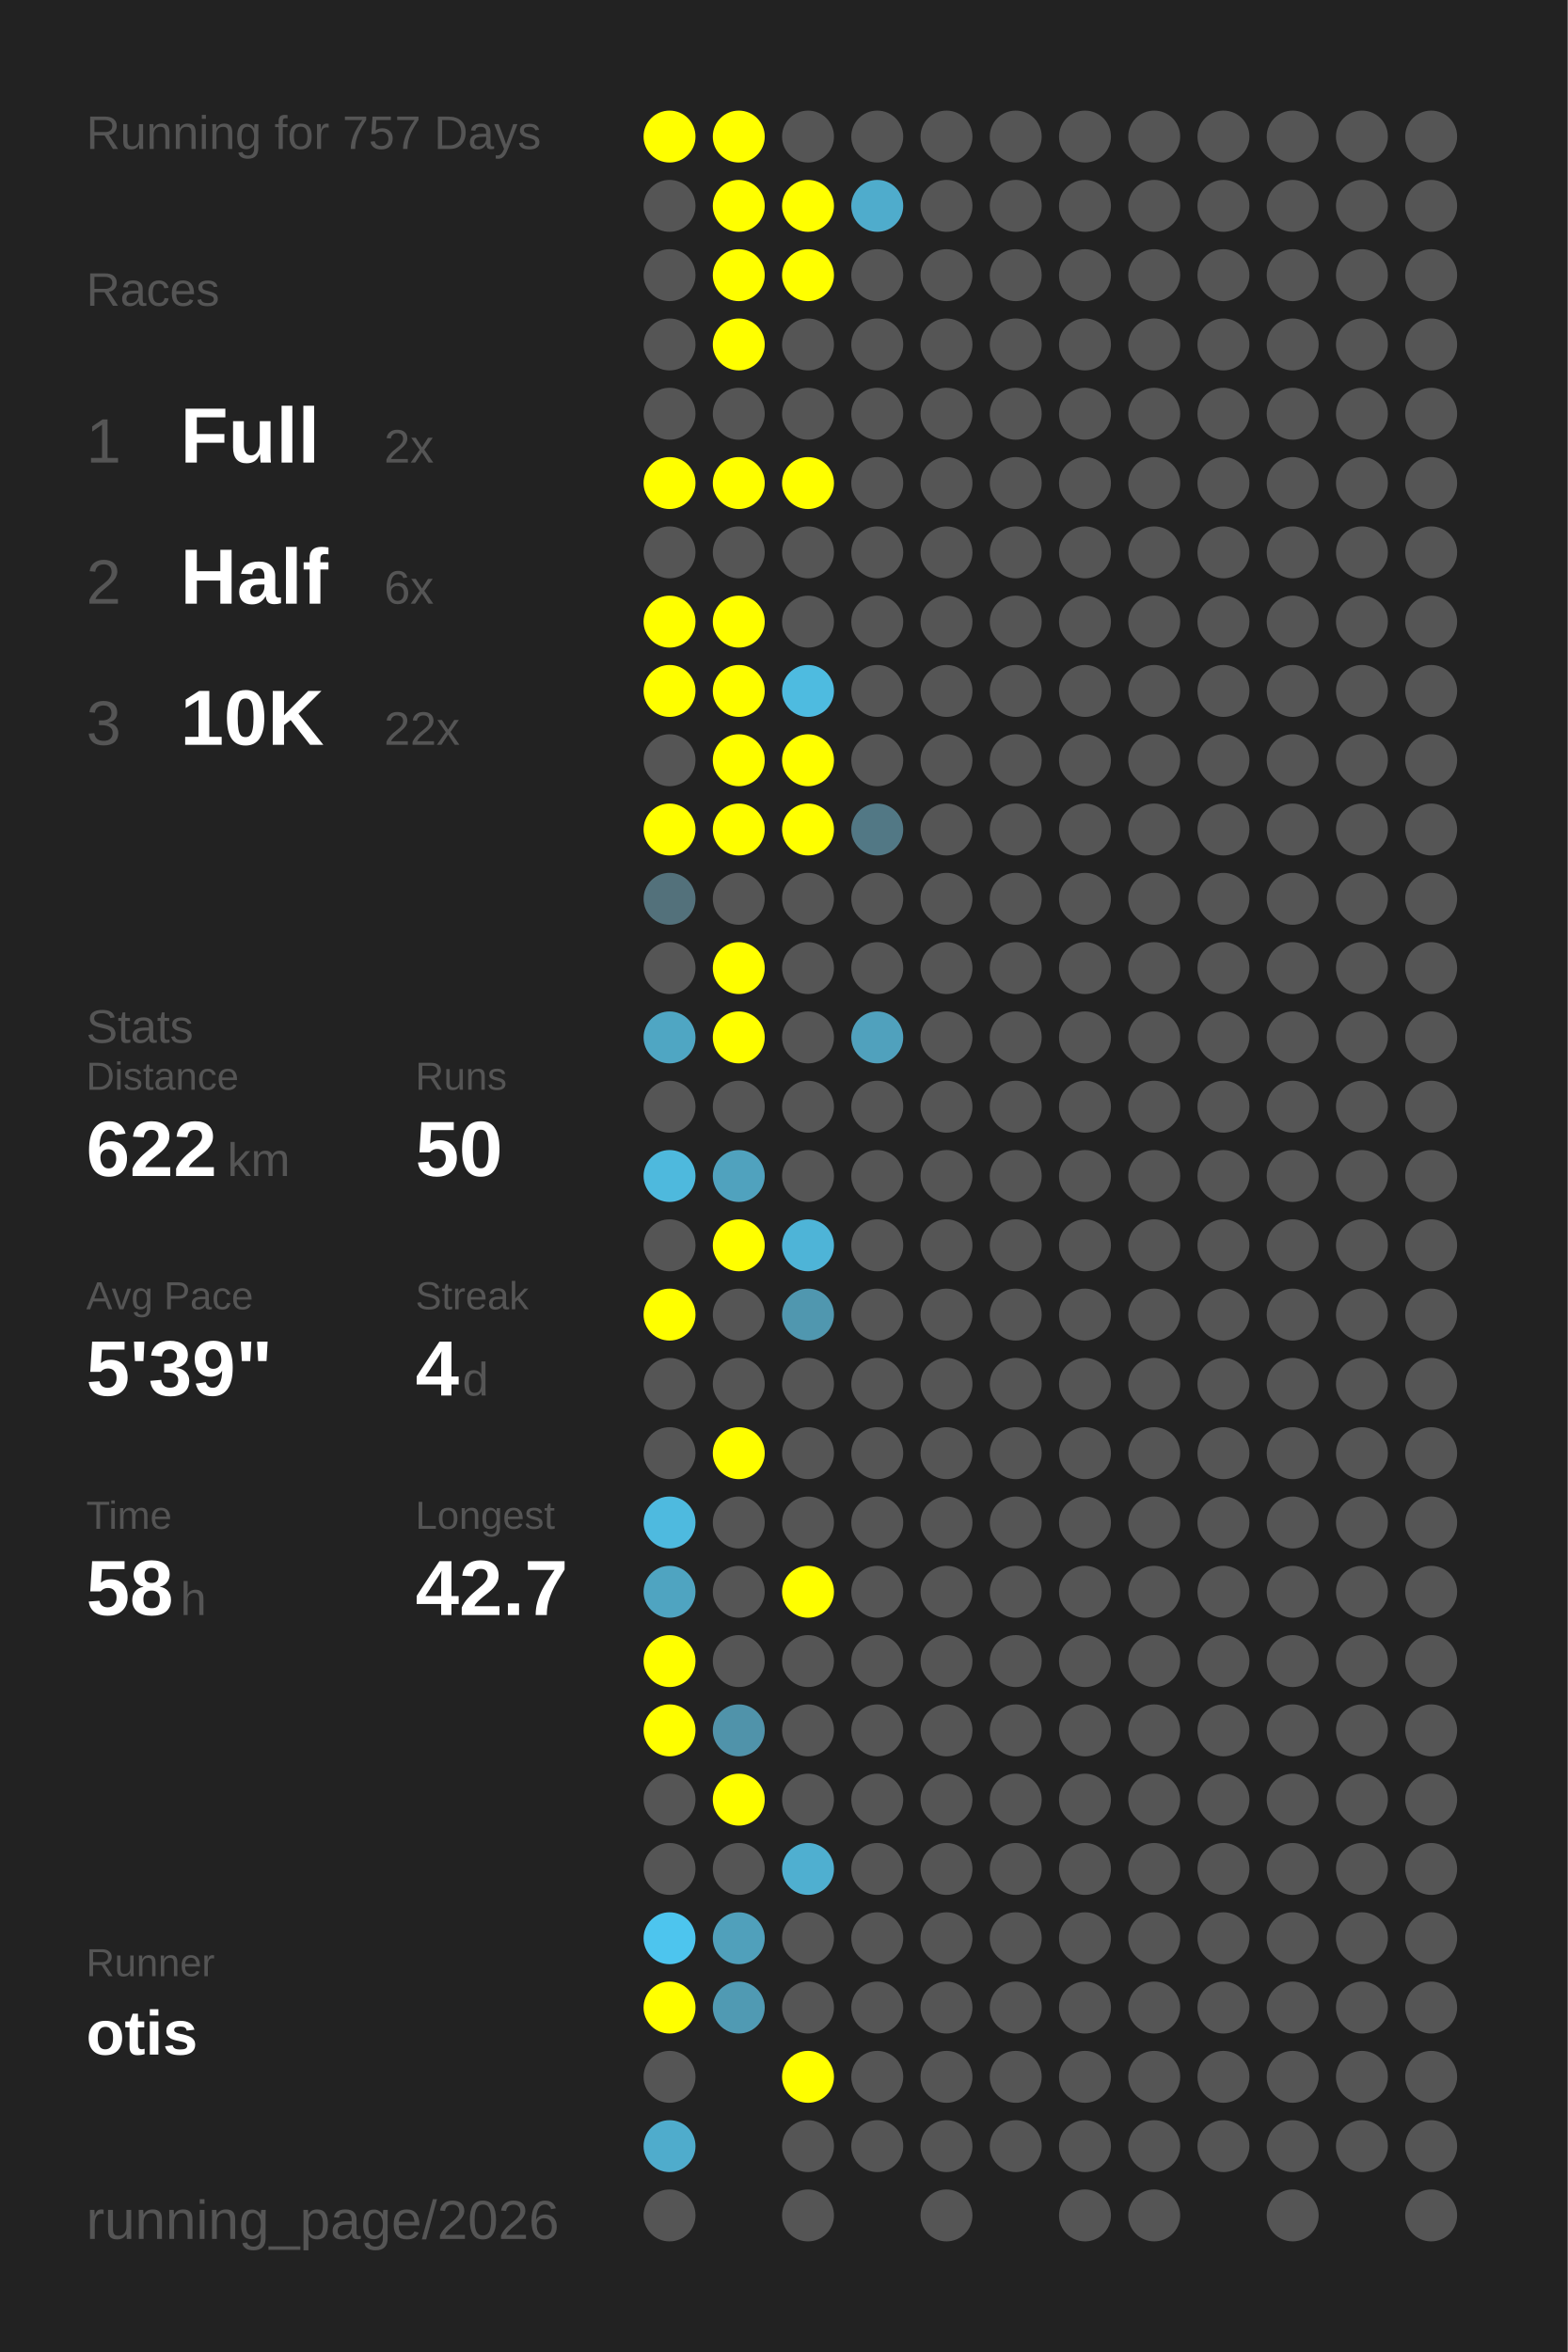
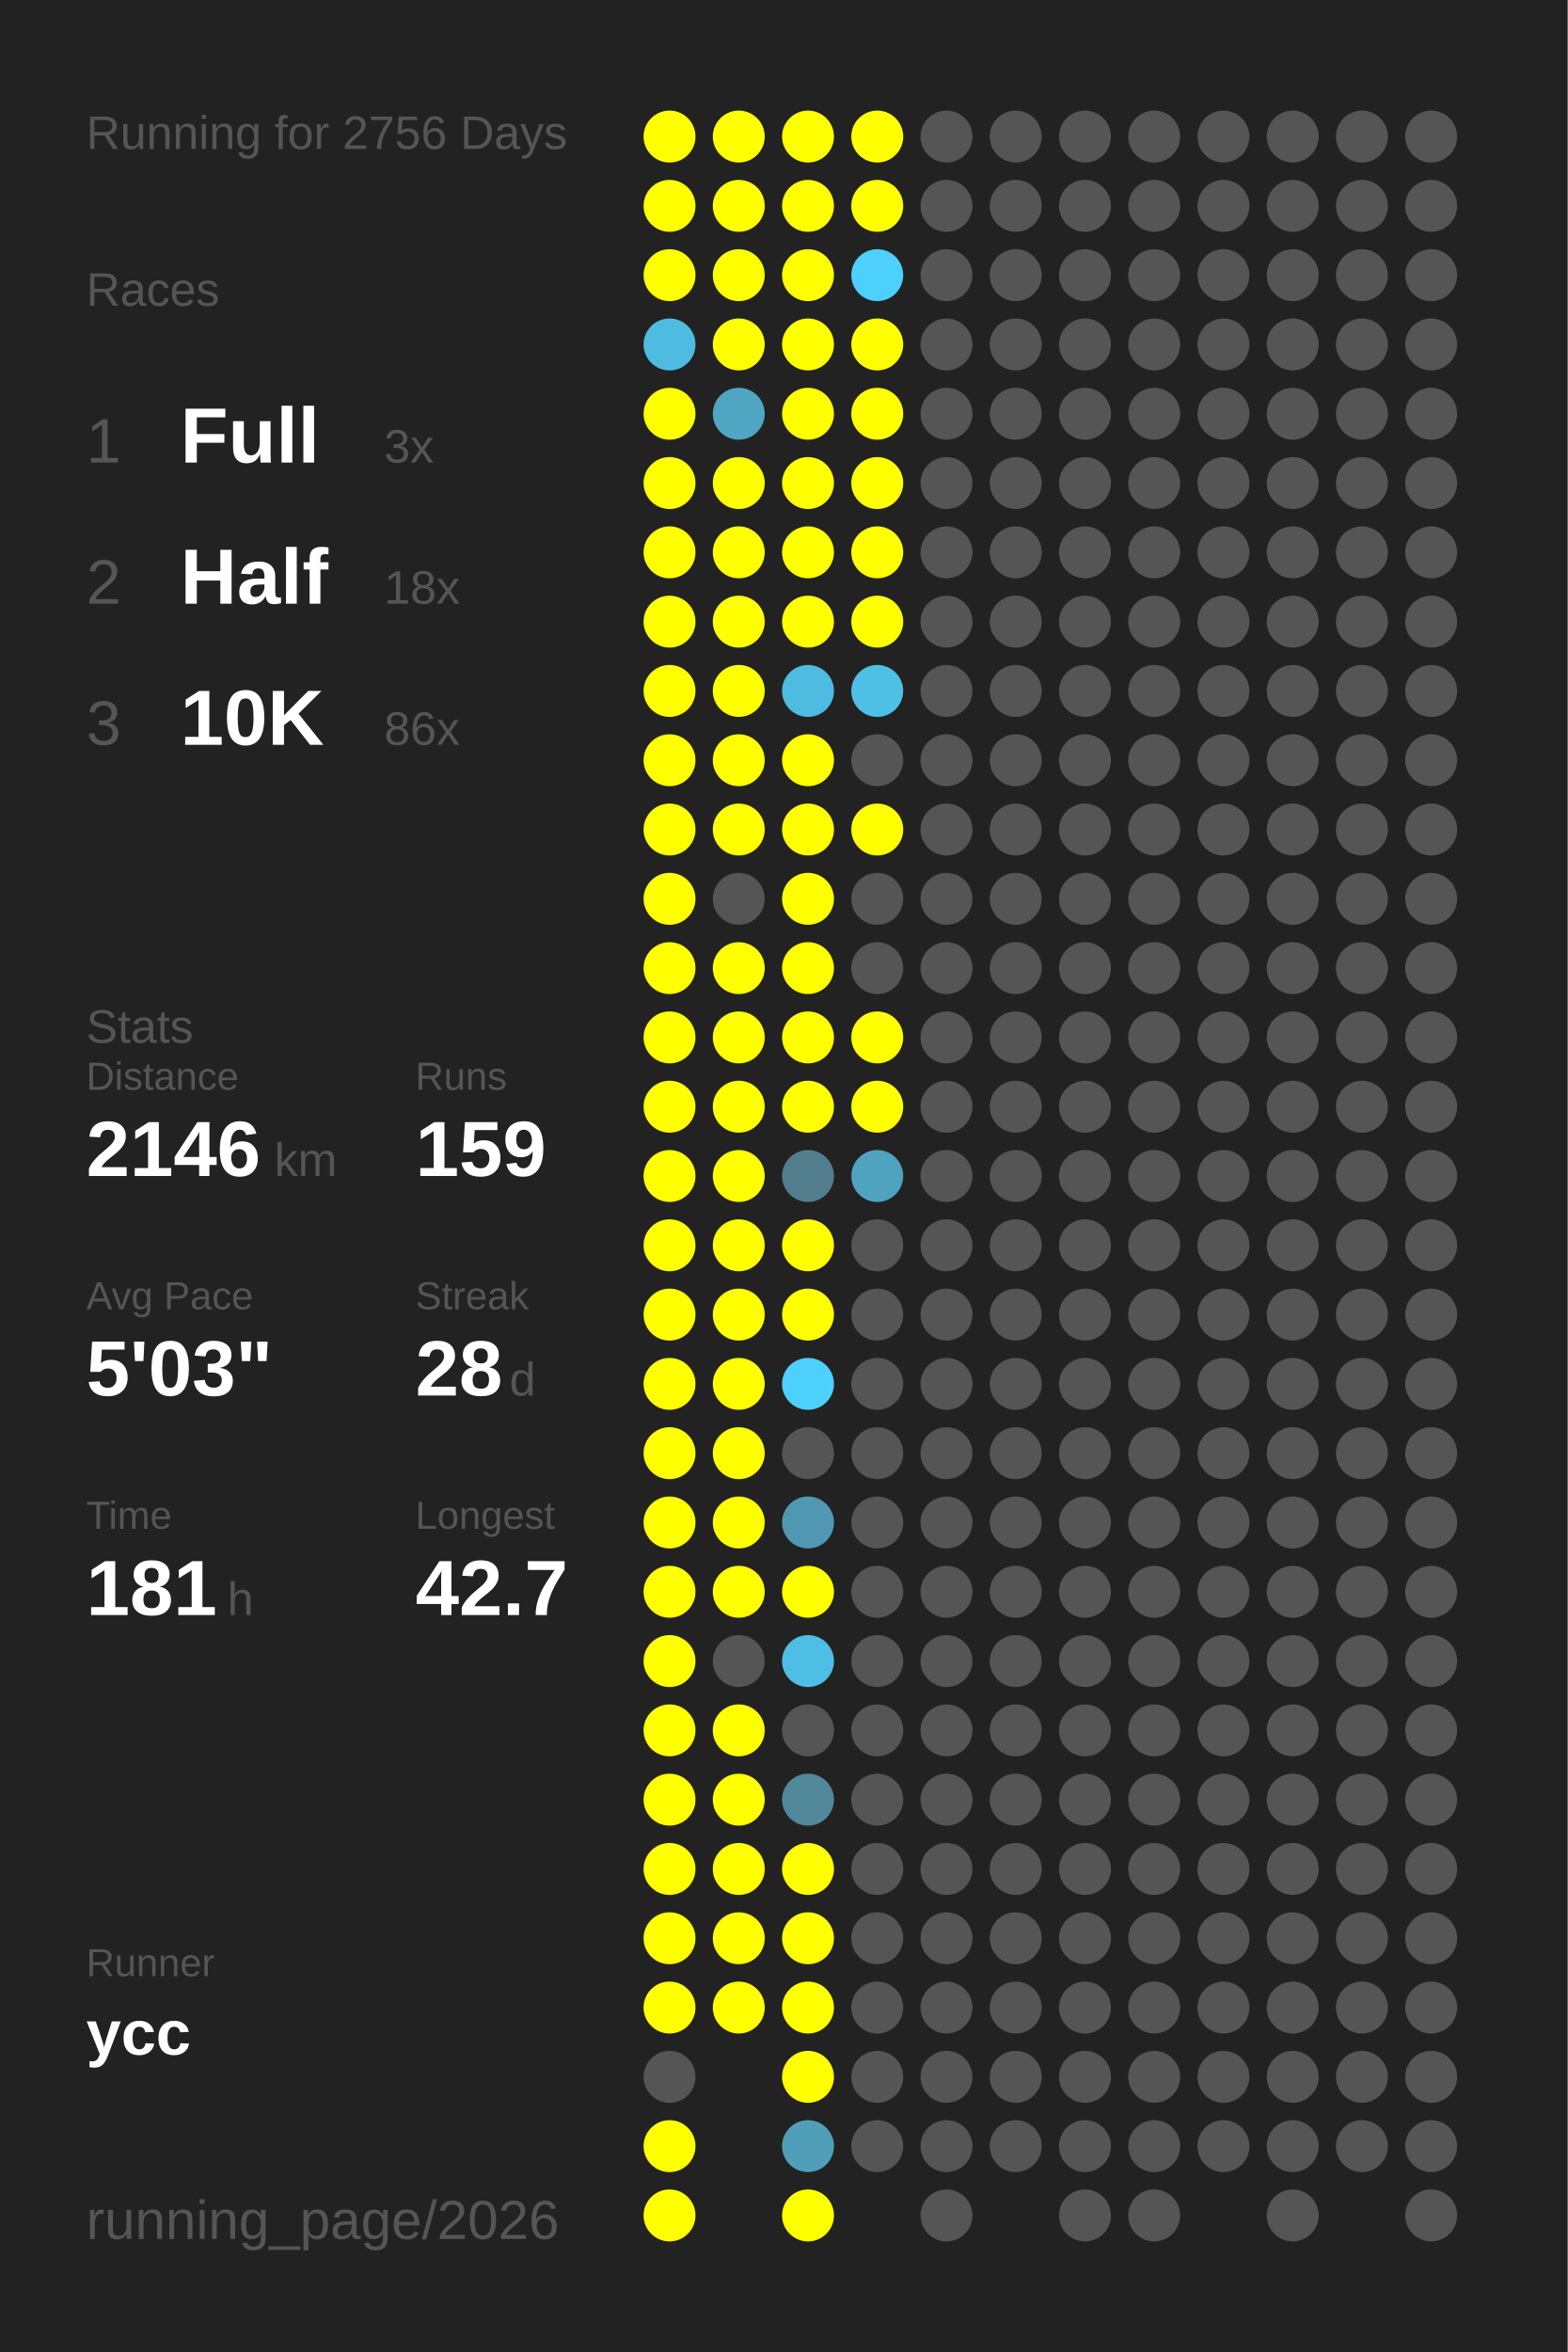
<svg xmlns="http://www.w3.org/2000/svg" baseProfile="full" height="300mm" version="1.1" viewBox="0,0,200,300" width="200mm">
  <defs />
  <rect fill="#222222" height="300" width="200" x="0" y="0" />
-   <text fill="#555555" style="font-size:6px; font-family:Arial;" x="11" y="19">Running for 757 Days</text>
+   <text fill="#555555" style="font-size:6px; font-family:Arial;" x="11" y="19">Running for 2756 Days</text>
  <text fill="#555555" style="font-size:6px; font-family:Arial;" x="11" y="39">Races</text>
  <text fill="#555555" style="font-size:8px; font-family:Arial;" x="11" y="59">1</text>
  <text fill="#FFFFFF" style="font-size:10px; font-family:Arial; font-weight:bold;" x="23" y="59">Full</text>
-   <text fill="#555555" style="font-size:6px; font-family:Arial;" x="49" y="59">2x</text>
+   <text fill="#555555" style="font-size:6px; font-family:Arial;" x="49" y="59">3x</text>
  <text fill="#555555" style="font-size:8px; font-family:Arial;" x="11" y="77">2</text>
  <text fill="#FFFFFF" style="font-size:10px; font-family:Arial; font-weight:bold;" x="23" y="77">Half</text>
-   <text fill="#555555" style="font-size:6px; font-family:Arial;" x="49" y="77">6x</text>
+   <text fill="#555555" style="font-size:6px; font-family:Arial;" x="49" y="77">18x</text>
  <text fill="#555555" style="font-size:8px; font-family:Arial;" x="11" y="95">3</text>
  <text fill="#FFFFFF" style="font-size:10px; font-family:Arial; font-weight:bold;" x="23" y="95">10K</text>
-   <text fill="#555555" style="font-size:6px; font-family:Arial;" x="49" y="95">22x</text>
+   <text fill="#555555" style="font-size:6px; font-family:Arial;" x="49" y="95">86x</text>
  <text fill="#555555" style="font-size:6px; font-family:Arial;" x="11" y="133">Stats</text>
  <text fill="#555555" style="font-size:5px; font-family:Arial;" x="11" y="139">Distance</text>
-   <text fill="#FFFFFF" style="font-size:10px; font-family:Arial; font-weight:bold;" x="11" y="150">622</text>
-   <text fill="#555555" style="font-size:6px; font-family:Arial;" x="29" y="150">km</text>
+   <text fill="#FFFFFF" style="font-size:10px; font-family:Arial; font-weight:bold;" x="11" y="150">2146</text>
+   <text fill="#555555" style="font-size:6px; font-family:Arial;" x="35" y="150">km</text>
  <text fill="#555555" style="font-size:5px; font-family:Arial;" x="53" y="139">Runs</text>
-   <text fill="#FFFFFF" style="font-size:10px; font-family:Arial; font-weight:bold;" x="53" y="150">50</text>
+   <text fill="#FFFFFF" style="font-size:10px; font-family:Arial; font-weight:bold;" x="53" y="150">159</text>
  <text fill="#555555" style="font-size:5px; font-family:Arial;" x="11" y="167">Avg Pace</text>
-   <text fill="#FFFFFF" style="font-size:10px; font-family:Arial; font-weight:bold;" x="11" y="178">5'39"</text>
+   <text fill="#FFFFFF" style="font-size:10px; font-family:Arial; font-weight:bold;" x="11" y="178">5'03"</text>
  <text fill="#555555" style="font-size:5px; font-family:Arial;" x="53" y="167">Streak</text>
-   <text fill="#FFFFFF" style="font-size:10px; font-family:Arial; font-weight:bold;" x="53" y="178">4</text>
-   <text fill="#555555" style="font-size:6px; font-family:Arial;" x="59" y="178">d</text>
+   <text fill="#FFFFFF" style="font-size:10px; font-family:Arial; font-weight:bold;" x="53" y="178">28</text>
+   <text fill="#555555" style="font-size:6px; font-family:Arial;" x="65" y="178">d</text>
  <text fill="#555555" style="font-size:5px; font-family:Arial;" x="11" y="195">Time</text>
-   <text fill="#FFFFFF" style="font-size:10px; font-family:Arial; font-weight:bold;" x="11" y="206">58</text>
-   <text fill="#555555" style="font-size:6px; font-family:Arial;" x="23" y="206">h</text>
+   <text fill="#FFFFFF" style="font-size:10px; font-family:Arial; font-weight:bold;" x="11" y="206">181</text>
+   <text fill="#555555" style="font-size:6px; font-family:Arial;" x="29" y="206">h</text>
  <text fill="#555555" style="font-size:5px; font-family:Arial;" x="53" y="195">Longest</text>
  <text fill="#FFFFFF" style="font-size:10px; font-family:Arial; font-weight:bold;" x="53" y="206">42.7</text>
  <text fill="#555555" style="font-size:5px; font-family:Arial;" x="11" y="252.065">Runner</text>
-   <text fill="#FFFFFF" style="font-size:8px; font-family:Arial; font-weight:bold;" x="11" y="262.065">otis</text>
+   <text fill="#FFFFFF" style="font-size:8px; font-family:Arial; font-weight:bold;" x="11" y="262.065">ycc</text>
  <text fill="#555555" style="font-size:7px; font-family:Arial;" x="11" y="285.581">running_page/2026</text>
  <circle cx="85.417" cy="17.419" fill="#FFFF00" r="3.312" />
-   <circle cx="85.417" cy="26.258" fill="#555555" r="3.312" />
-   <circle cx="85.417" cy="35.097" fill="#555555" r="3.312" />
-   <circle cx="85.417" cy="43.935" fill="#555555" r="3.312" />
-   <circle cx="85.417" cy="52.774" fill="#555555" r="3.312" />
+   <circle cx="85.417" cy="26.258" fill="#FFFF00" r="3.312" />
+   <circle cx="85.417" cy="35.097" fill="#FFFF00" r="3.312" />
+   <circle cx="85.417" cy="43.935" fill="#4ebce1" r="3.312" />
+   <circle cx="85.417" cy="52.774" fill="#FFFF00" r="3.312" />
  <circle cx="85.417" cy="61.613" fill="#FFFF00" r="3.312" />
-   <circle cx="85.417" cy="70.452" fill="#555555" r="3.312" />
+   <circle cx="85.417" cy="70.452" fill="#FFFF00" r="3.312" />
  <circle cx="85.417" cy="79.29" fill="#FFFF00" r="3.312" />
  <circle cx="85.417" cy="88.129" fill="#FFFF00" r="3.312" />
-   <circle cx="85.417" cy="96.968" fill="#555555" r="3.312" />
+   <circle cx="85.417" cy="96.968" fill="#FFFF00" r="3.312" />
  <circle cx="85.417" cy="105.806" fill="#FFFF00" r="3.312" />
-   <circle cx="85.417" cy="114.645" fill="#53717b" r="3.312" />
-   <circle cx="85.417" cy="123.484" fill="#555555" r="3.312" />
-   <circle cx="85.417" cy="132.323" fill="#4fa6c3" r="3.312" />
-   <circle cx="85.417" cy="141.161" fill="#555555" r="3.312" />
-   <circle cx="85.417" cy="150" fill="#4eb9dd" r="3.312" />
-   <circle cx="85.417" cy="158.839" fill="#555555" r="3.312" />
+   <circle cx="85.417" cy="114.645" fill="#FFFF00" r="3.312" />
+   <circle cx="85.417" cy="123.484" fill="#FFFF00" r="3.312" />
+   <circle cx="85.417" cy="132.323" fill="#FFFF00" r="3.312" />
+   <circle cx="85.417" cy="141.161" fill="#FFFF00" r="3.312" />
+   <circle cx="85.417" cy="150" fill="#FFFF00" r="3.312" />
+   <circle cx="85.417" cy="158.839" fill="#FFFF00" r="3.312" />
  <circle cx="85.417" cy="167.677" fill="#FFFF00" r="3.312" />
-   <circle cx="85.417" cy="176.516" fill="#555555" r="3.312" />
-   <circle cx="85.417" cy="185.355" fill="#555555" r="3.312" />
-   <circle cx="85.417" cy="194.194" fill="#4ebadf" r="3.312" />
-   <circle cx="85.417" cy="203.032" fill="#4fa4c1" r="3.312" />
+   <circle cx="85.417" cy="176.516" fill="#FFFF00" r="3.312" />
+   <circle cx="85.417" cy="185.355" fill="#FFFF00" r="3.312" />
+   <circle cx="85.417" cy="194.194" fill="#FFFF00" r="3.312" />
+   <circle cx="85.417" cy="203.032" fill="#FFFF00" r="3.312" />
  <circle cx="85.417" cy="211.871" fill="#FFFF00" r="3.312" />
  <circle cx="85.417" cy="220.71" fill="#FFFF00" r="3.312" />
-   <circle cx="85.417" cy="229.548" fill="#555555" r="3.312" />
-   <circle cx="85.417" cy="238.387" fill="#555555" r="3.312" />
-   <circle cx="85.417" cy="247.226" fill="#4dc5ee" r="3.312" />
+   <circle cx="85.417" cy="229.548" fill="#FFFF00" r="3.312" />
+   <circle cx="85.417" cy="238.387" fill="#FFFF00" r="3.312" />
+   <circle cx="85.417" cy="247.226" fill="#FFFF00" r="3.312" />
  <circle cx="85.417" cy="256.065" fill="#FFFF00" r="3.312" />
  <circle cx="85.417" cy="264.903" fill="#555555" r="3.312" />
-   <circle cx="85.417" cy="273.742" fill="#4faccc" r="3.312" />
-   <circle cx="85.417" cy="282.581" fill="#555555" r="3.312" />
+   <circle cx="85.417" cy="273.742" fill="#FFFF00" r="3.312" />
+   <circle cx="85.417" cy="282.581" fill="#FFFF00" r="3.312" />
  <circle cx="94.25" cy="17.419" fill="#FFFF00" r="3.312" />
  <circle cx="94.25" cy="26.258" fill="#FFFF00" r="3.312" />
  <circle cx="94.25" cy="35.097" fill="#FFFF00" r="3.312" />
  <circle cx="94.25" cy="43.935" fill="#FFFF00" r="3.312" />
-   <circle cx="94.25" cy="52.774" fill="#555555" r="3.312" />
+   <circle cx="94.25" cy="52.774" fill="#4fa6c3" r="3.312" />
  <circle cx="94.25" cy="61.613" fill="#FFFF00" r="3.312" />
-   <circle cx="94.25" cy="70.452" fill="#555555" r="3.312" />
+   <circle cx="94.25" cy="70.452" fill="#FFFF00" r="3.312" />
  <circle cx="94.25" cy="79.29" fill="#FFFF00" r="3.312" />
  <circle cx="94.25" cy="88.129" fill="#FFFF00" r="3.312" />
  <circle cx="94.25" cy="96.968" fill="#FFFF00" r="3.312" />
  <circle cx="94.25" cy="105.806" fill="#FFFF00" r="3.312" />
  <circle cx="94.25" cy="114.645" fill="#555555" r="3.312" />
  <circle cx="94.25" cy="123.484" fill="#FFFF00" r="3.312" />
  <circle cx="94.25" cy="132.323" fill="#FFFF00" r="3.312" />
-   <circle cx="94.25" cy="141.161" fill="#555555" r="3.312" />
-   <circle cx="94.25" cy="150" fill="#50a2be" r="3.312" />
+   <circle cx="94.25" cy="141.161" fill="#FFFF00" r="3.312" />
+   <circle cx="94.25" cy="150" fill="#FFFF00" r="3.312" />
  <circle cx="94.25" cy="158.839" fill="#FFFF00" r="3.312" />
-   <circle cx="94.25" cy="167.677" fill="#555555" r="3.312" />
-   <circle cx="94.25" cy="176.516" fill="#555555" r="3.312" />
+   <circle cx="94.25" cy="167.677" fill="#FFFF00" r="3.312" />
+   <circle cx="94.25" cy="176.516" fill="#FFFF00" r="3.312" />
  <circle cx="94.25" cy="185.355" fill="#FFFF00" r="3.312" />
-   <circle cx="94.25" cy="194.194" fill="#555555" r="3.312" />
-   <circle cx="94.25" cy="203.032" fill="#555555" r="3.312" />
+   <circle cx="94.25" cy="194.194" fill="#FFFF00" r="3.312" />
+   <circle cx="94.25" cy="203.032" fill="#FFFF00" r="3.312" />
  <circle cx="94.25" cy="211.871" fill="#555555" r="3.312" />
-   <circle cx="94.25" cy="220.71" fill="#5093aa" r="3.312" />
+   <circle cx="94.25" cy="220.71" fill="#FFFF00" r="3.312" />
  <circle cx="94.25" cy="229.548" fill="#FFFF00" r="3.312" />
-   <circle cx="94.25" cy="238.387" fill="#555555" r="3.312" />
-   <circle cx="94.25" cy="247.226" fill="#50a0bb" r="3.312" />
-   <circle cx="94.25" cy="256.065" fill="#509ab3" r="3.312" />
-   <circle cx="103.083" cy="17.419" fill="#555555" r="3.312" />
+   <circle cx="94.25" cy="238.387" fill="#FFFF00" r="3.312" />
+   <circle cx="94.25" cy="247.226" fill="#FFFF00" r="3.312" />
+   <circle cx="94.25" cy="256.065" fill="#FFFF00" r="3.312" />
+   <circle cx="103.083" cy="17.419" fill="#FFFF00" r="3.312" />
  <circle cx="103.083" cy="26.258" fill="#FFFF00" r="3.312" />
  <circle cx="103.083" cy="35.097" fill="#FFFF00" r="3.312" />
-   <circle cx="103.083" cy="43.935" fill="#555555" r="3.312" />
-   <circle cx="103.083" cy="52.774" fill="#555555" r="3.312" />
+   <circle cx="103.083" cy="43.935" fill="#FFFF00" r="3.312" />
+   <circle cx="103.083" cy="52.774" fill="#FFFF00" r="3.312" />
  <circle cx="103.083" cy="61.613" fill="#FFFF00" r="3.312" />
-   <circle cx="103.083" cy="70.452" fill="#555555" r="3.312" />
-   <circle cx="103.083" cy="79.29" fill="#555555" r="3.312" />
+   <circle cx="103.083" cy="70.452" fill="#FFFF00" r="3.312" />
+   <circle cx="103.083" cy="79.29" fill="#FFFF00" r="3.312" />
  <circle cx="103.083" cy="88.129" fill="#4ebbe0" r="3.312" />
  <circle cx="103.083" cy="96.968" fill="#FFFF00" r="3.312" />
  <circle cx="103.083" cy="105.806" fill="#FFFF00" r="3.312" />
-   <circle cx="103.083" cy="114.645" fill="#555555" r="3.312" />
-   <circle cx="103.083" cy="123.484" fill="#555555" r="3.312" />
-   <circle cx="103.083" cy="132.323" fill="#555555" r="3.312" />
-   <circle cx="103.083" cy="141.161" fill="#555555" r="3.312" />
-   <circle cx="103.083" cy="150" fill="#555555" r="3.312" />
-   <circle cx="103.083" cy="158.839" fill="#4eb4d7" r="3.312" />
-   <circle cx="103.083" cy="167.677" fill="#5097af" r="3.312" />
-   <circle cx="103.083" cy="176.516" fill="#555555" r="3.312" />
+   <circle cx="103.083" cy="114.645" fill="#FFFF00" r="3.312" />
+   <circle cx="103.083" cy="123.484" fill="#FFFF00" r="3.312" />
+   <circle cx="103.083" cy="132.323" fill="#FFFF00" r="3.312" />
+   <circle cx="103.083" cy="141.161" fill="#FFFF00" r="3.312" />
+   <circle cx="103.083" cy="150" fill="#527e8d" r="3.312" />
+   <circle cx="103.083" cy="158.839" fill="#FFFF00" r="3.312" />
+   <circle cx="103.083" cy="167.677" fill="#FFFF00" r="3.312" />
+   <circle cx="103.083" cy="176.516" fill="#4dd0fc" r="3.312" />
  <circle cx="103.083" cy="185.355" fill="#555555" r="3.312" />
-   <circle cx="103.083" cy="194.194" fill="#555555" r="3.312" />
+   <circle cx="103.083" cy="194.194" fill="#5098b1" r="3.312" />
  <circle cx="103.083" cy="203.032" fill="#FFFF00" r="3.312" />
-   <circle cx="103.083" cy="211.871" fill="#555555" r="3.312" />
+   <circle cx="103.083" cy="211.871" fill="#4ebee4" r="3.312" />
  <circle cx="103.083" cy="220.71" fill="#555555" r="3.312" />
-   <circle cx="103.083" cy="229.548" fill="#555555" r="3.312" />
-   <circle cx="103.083" cy="238.387" fill="#4fafd0" r="3.312" />
-   <circle cx="103.083" cy="247.226" fill="#555555" r="3.312" />
-   <circle cx="103.083" cy="256.065" fill="#555555" r="3.312" />
+   <circle cx="103.083" cy="229.548" fill="#51889a" r="3.312" />
+   <circle cx="103.083" cy="238.387" fill="#FFFF00" r="3.312" />
+   <circle cx="103.083" cy="247.226" fill="#FFFF00" r="3.312" />
+   <circle cx="103.083" cy="256.065" fill="#FFFF00" r="3.312" />
  <circle cx="103.083" cy="264.903" fill="#FFFF00" r="3.312" />
-   <circle cx="103.083" cy="273.742" fill="#555555" r="3.312" />
-   <circle cx="103.083" cy="282.581" fill="#555555" r="3.312" />
-   <circle cx="111.917" cy="17.419" fill="#555555" r="3.312" />
-   <circle cx="111.917" cy="26.258" fill="#4faccc" r="3.312" />
-   <circle cx="111.917" cy="35.097" fill="#555555" r="3.312" />
-   <circle cx="111.917" cy="43.935" fill="#555555" r="3.312" />
-   <circle cx="111.917" cy="52.774" fill="#555555" r="3.312" />
-   <circle cx="111.917" cy="61.613" fill="#555555" r="3.312" />
-   <circle cx="111.917" cy="70.452" fill="#555555" r="3.312" />
-   <circle cx="111.917" cy="79.29" fill="#555555" r="3.312" />
-   <circle cx="111.917" cy="88.129" fill="#555555" r="3.312" />
+   <circle cx="103.083" cy="273.742" fill="#509eb8" r="3.312" />
+   <circle cx="103.083" cy="282.581" fill="#FFFF00" r="3.312" />
+   <circle cx="111.917" cy="17.419" fill="#FFFF00" r="3.312" />
+   <circle cx="111.917" cy="26.258" fill="#FFFF00" r="3.312" />
+   <circle cx="111.917" cy="35.097" fill="#4dd0fc" r="3.312" />
+   <circle cx="111.917" cy="43.935" fill="#FFFF00" r="3.312" />
+   <circle cx="111.917" cy="52.774" fill="#FFFF00" r="3.312" />
+   <circle cx="111.917" cy="61.613" fill="#FFFF00" r="3.312" />
+   <circle cx="111.917" cy="70.452" fill="#FFFF00" r="3.312" />
+   <circle cx="111.917" cy="79.29" fill="#FFFF00" r="3.312" />
+   <circle cx="111.917" cy="88.129" fill="#4ebfe5" r="3.312" />
  <circle cx="111.917" cy="96.968" fill="#555555" r="3.312" />
-   <circle cx="111.917" cy="105.806" fill="#527885" r="3.312" />
+   <circle cx="111.917" cy="105.806" fill="#FFFF00" r="3.312" />
  <circle cx="111.917" cy="114.645" fill="#555555" r="3.312" />
  <circle cx="111.917" cy="123.484" fill="#555555" r="3.312" />
-   <circle cx="111.917" cy="132.323" fill="#50a1bd" r="3.312" />
-   <circle cx="111.917" cy="141.161" fill="#555555" r="3.312" />
-   <circle cx="111.917" cy="150" fill="#555555" r="3.312" />
+   <circle cx="111.917" cy="132.323" fill="#FFFF00" r="3.312" />
+   <circle cx="111.917" cy="141.161" fill="#FFFF00" r="3.312" />
+   <circle cx="111.917" cy="150" fill="#4fa3bf" r="3.312" />
  <circle cx="111.917" cy="158.839" fill="#555555" r="3.312" />
  <circle cx="111.917" cy="167.677" fill="#555555" r="3.312" />
  <circle cx="111.917" cy="176.516" fill="#555555" r="3.312" />
  <circle cx="111.917" cy="185.355" fill="#555555" r="3.312" />
  <circle cx="111.917" cy="194.194" fill="#555555" r="3.312" />
  <circle cx="111.917" cy="203.032" fill="#555555" r="3.312" />
  <circle cx="111.917" cy="211.871" fill="#555555" r="3.312" />
  <circle cx="111.917" cy="220.71" fill="#555555" r="3.312" />
  <circle cx="111.917" cy="229.548" fill="#555555" r="3.312" />
  <circle cx="111.917" cy="238.387" fill="#555555" r="3.312" />
  <circle cx="111.917" cy="247.226" fill="#555555" r="3.312" />
  <circle cx="111.917" cy="256.065" fill="#555555" r="3.312" />
  <circle cx="111.917" cy="264.903" fill="#555555" r="3.312" />
  <circle cx="111.917" cy="273.742" fill="#555555" r="3.312" />
  <circle cx="120.75" cy="17.419" fill="#555555" r="3.312" />
  <circle cx="120.75" cy="26.258" fill="#555555" r="3.312" />
  <circle cx="120.75" cy="35.097" fill="#555555" r="3.312" />
  <circle cx="120.75" cy="43.935" fill="#555555" r="3.312" />
  <circle cx="120.75" cy="52.774" fill="#555555" r="3.312" />
  <circle cx="120.75" cy="61.613" fill="#555555" r="3.312" />
  <circle cx="120.75" cy="70.452" fill="#555555" r="3.312" />
  <circle cx="120.75" cy="79.29" fill="#555555" r="3.312" />
  <circle cx="120.75" cy="88.129" fill="#555555" r="3.312" />
  <circle cx="120.75" cy="96.968" fill="#555555" r="3.312" />
  <circle cx="120.75" cy="105.806" fill="#555555" r="3.312" />
  <circle cx="120.75" cy="114.645" fill="#555555" r="3.312" />
  <circle cx="120.75" cy="123.484" fill="#555555" r="3.312" />
  <circle cx="120.75" cy="132.323" fill="#555555" r="3.312" />
  <circle cx="120.75" cy="141.161" fill="#555555" r="3.312" />
  <circle cx="120.75" cy="150" fill="#555555" r="3.312" />
  <circle cx="120.75" cy="158.839" fill="#555555" r="3.312" />
  <circle cx="120.75" cy="167.677" fill="#555555" r="3.312" />
  <circle cx="120.75" cy="176.516" fill="#555555" r="3.312" />
  <circle cx="120.75" cy="185.355" fill="#555555" r="3.312" />
  <circle cx="120.75" cy="194.194" fill="#555555" r="3.312" />
  <circle cx="120.75" cy="203.032" fill="#555555" r="3.312" />
  <circle cx="120.75" cy="211.871" fill="#555555" r="3.312" />
  <circle cx="120.75" cy="220.71" fill="#555555" r="3.312" />
  <circle cx="120.75" cy="229.548" fill="#555555" r="3.312" />
  <circle cx="120.75" cy="238.387" fill="#555555" r="3.312" />
  <circle cx="120.75" cy="247.226" fill="#555555" r="3.312" />
  <circle cx="120.75" cy="256.065" fill="#555555" r="3.312" />
  <circle cx="120.75" cy="264.903" fill="#555555" r="3.312" />
  <circle cx="120.75" cy="273.742" fill="#555555" r="3.312" />
  <circle cx="120.75" cy="282.581" fill="#555555" r="3.312" />
  <circle cx="129.583" cy="17.419" fill="#555555" r="3.312" />
  <circle cx="129.583" cy="26.258" fill="#555555" r="3.312" />
  <circle cx="129.583" cy="35.097" fill="#555555" r="3.312" />
  <circle cx="129.583" cy="43.935" fill="#555555" r="3.312" />
  <circle cx="129.583" cy="52.774" fill="#555555" r="3.312" />
  <circle cx="129.583" cy="61.613" fill="#555555" r="3.312" />
  <circle cx="129.583" cy="70.452" fill="#555555" r="3.312" />
  <circle cx="129.583" cy="79.29" fill="#555555" r="3.312" />
  <circle cx="129.583" cy="88.129" fill="#555555" r="3.312" />
  <circle cx="129.583" cy="96.968" fill="#555555" r="3.312" />
  <circle cx="129.583" cy="105.806" fill="#555555" r="3.312" />
  <circle cx="129.583" cy="114.645" fill="#555555" r="3.312" />
  <circle cx="129.583" cy="123.484" fill="#555555" r="3.312" />
  <circle cx="129.583" cy="132.323" fill="#555555" r="3.312" />
  <circle cx="129.583" cy="141.161" fill="#555555" r="3.312" />
  <circle cx="129.583" cy="150" fill="#555555" r="3.312" />
  <circle cx="129.583" cy="158.839" fill="#555555" r="3.312" />
  <circle cx="129.583" cy="167.677" fill="#555555" r="3.312" />
  <circle cx="129.583" cy="176.516" fill="#555555" r="3.312" />
  <circle cx="129.583" cy="185.355" fill="#555555" r="3.312" />
  <circle cx="129.583" cy="194.194" fill="#555555" r="3.312" />
  <circle cx="129.583" cy="203.032" fill="#555555" r="3.312" />
  <circle cx="129.583" cy="211.871" fill="#555555" r="3.312" />
  <circle cx="129.583" cy="220.71" fill="#555555" r="3.312" />
  <circle cx="129.583" cy="229.548" fill="#555555" r="3.312" />
  <circle cx="129.583" cy="238.387" fill="#555555" r="3.312" />
  <circle cx="129.583" cy="247.226" fill="#555555" r="3.312" />
  <circle cx="129.583" cy="256.065" fill="#555555" r="3.312" />
  <circle cx="129.583" cy="264.903" fill="#555555" r="3.312" />
  <circle cx="129.583" cy="273.742" fill="#555555" r="3.312" />
  <circle cx="138.417" cy="17.419" fill="#555555" r="3.312" />
  <circle cx="138.417" cy="26.258" fill="#555555" r="3.312" />
  <circle cx="138.417" cy="35.097" fill="#555555" r="3.312" />
  <circle cx="138.417" cy="43.935" fill="#555555" r="3.312" />
  <circle cx="138.417" cy="52.774" fill="#555555" r="3.312" />
  <circle cx="138.417" cy="61.613" fill="#555555" r="3.312" />
  <circle cx="138.417" cy="70.452" fill="#555555" r="3.312" />
  <circle cx="138.417" cy="79.29" fill="#555555" r="3.312" />
  <circle cx="138.417" cy="88.129" fill="#555555" r="3.312" />
  <circle cx="138.417" cy="96.968" fill="#555555" r="3.312" />
  <circle cx="138.417" cy="105.806" fill="#555555" r="3.312" />
  <circle cx="138.417" cy="114.645" fill="#555555" r="3.312" />
  <circle cx="138.417" cy="123.484" fill="#555555" r="3.312" />
  <circle cx="138.417" cy="132.323" fill="#555555" r="3.312" />
  <circle cx="138.417" cy="141.161" fill="#555555" r="3.312" />
  <circle cx="138.417" cy="150" fill="#555555" r="3.312" />
  <circle cx="138.417" cy="158.839" fill="#555555" r="3.312" />
  <circle cx="138.417" cy="167.677" fill="#555555" r="3.312" />
  <circle cx="138.417" cy="176.516" fill="#555555" r="3.312" />
  <circle cx="138.417" cy="185.355" fill="#555555" r="3.312" />
  <circle cx="138.417" cy="194.194" fill="#555555" r="3.312" />
  <circle cx="138.417" cy="203.032" fill="#555555" r="3.312" />
  <circle cx="138.417" cy="211.871" fill="#555555" r="3.312" />
  <circle cx="138.417" cy="220.71" fill="#555555" r="3.312" />
  <circle cx="138.417" cy="229.548" fill="#555555" r="3.312" />
  <circle cx="138.417" cy="238.387" fill="#555555" r="3.312" />
  <circle cx="138.417" cy="247.226" fill="#555555" r="3.312" />
  <circle cx="138.417" cy="256.065" fill="#555555" r="3.312" />
  <circle cx="138.417" cy="264.903" fill="#555555" r="3.312" />
  <circle cx="138.417" cy="273.742" fill="#555555" r="3.312" />
  <circle cx="138.417" cy="282.581" fill="#555555" r="3.312" />
  <circle cx="147.25" cy="17.419" fill="#555555" r="3.312" />
  <circle cx="147.25" cy="26.258" fill="#555555" r="3.312" />
  <circle cx="147.25" cy="35.097" fill="#555555" r="3.312" />
  <circle cx="147.25" cy="43.935" fill="#555555" r="3.312" />
  <circle cx="147.25" cy="52.774" fill="#555555" r="3.312" />
  <circle cx="147.25" cy="61.613" fill="#555555" r="3.312" />
  <circle cx="147.25" cy="70.452" fill="#555555" r="3.312" />
  <circle cx="147.25" cy="79.29" fill="#555555" r="3.312" />
  <circle cx="147.25" cy="88.129" fill="#555555" r="3.312" />
  <circle cx="147.25" cy="96.968" fill="#555555" r="3.312" />
  <circle cx="147.25" cy="105.806" fill="#555555" r="3.312" />
  <circle cx="147.25" cy="114.645" fill="#555555" r="3.312" />
  <circle cx="147.25" cy="123.484" fill="#555555" r="3.312" />
  <circle cx="147.25" cy="132.323" fill="#555555" r="3.312" />
  <circle cx="147.25" cy="141.161" fill="#555555" r="3.312" />
  <circle cx="147.25" cy="150" fill="#555555" r="3.312" />
  <circle cx="147.25" cy="158.839" fill="#555555" r="3.312" />
  <circle cx="147.25" cy="167.677" fill="#555555" r="3.312" />
  <circle cx="147.25" cy="176.516" fill="#555555" r="3.312" />
  <circle cx="147.25" cy="185.355" fill="#555555" r="3.312" />
  <circle cx="147.25" cy="194.194" fill="#555555" r="3.312" />
  <circle cx="147.25" cy="203.032" fill="#555555" r="3.312" />
  <circle cx="147.25" cy="211.871" fill="#555555" r="3.312" />
  <circle cx="147.25" cy="220.71" fill="#555555" r="3.312" />
  <circle cx="147.25" cy="229.548" fill="#555555" r="3.312" />
  <circle cx="147.25" cy="238.387" fill="#555555" r="3.312" />
  <circle cx="147.25" cy="247.226" fill="#555555" r="3.312" />
  <circle cx="147.25" cy="256.065" fill="#555555" r="3.312" />
  <circle cx="147.25" cy="264.903" fill="#555555" r="3.312" />
  <circle cx="147.25" cy="273.742" fill="#555555" r="3.312" />
  <circle cx="147.25" cy="282.581" fill="#555555" r="3.312" />
  <circle cx="156.083" cy="17.419" fill="#555555" r="3.312" />
  <circle cx="156.083" cy="26.258" fill="#555555" r="3.312" />
  <circle cx="156.083" cy="35.097" fill="#555555" r="3.312" />
  <circle cx="156.083" cy="43.935" fill="#555555" r="3.312" />
  <circle cx="156.083" cy="52.774" fill="#555555" r="3.312" />
  <circle cx="156.083" cy="61.613" fill="#555555" r="3.312" />
  <circle cx="156.083" cy="70.452" fill="#555555" r="3.312" />
  <circle cx="156.083" cy="79.29" fill="#555555" r="3.312" />
  <circle cx="156.083" cy="88.129" fill="#555555" r="3.312" />
  <circle cx="156.083" cy="96.968" fill="#555555" r="3.312" />
  <circle cx="156.083" cy="105.806" fill="#555555" r="3.312" />
  <circle cx="156.083" cy="114.645" fill="#555555" r="3.312" />
  <circle cx="156.083" cy="123.484" fill="#555555" r="3.312" />
  <circle cx="156.083" cy="132.323" fill="#555555" r="3.312" />
  <circle cx="156.083" cy="141.161" fill="#555555" r="3.312" />
  <circle cx="156.083" cy="150" fill="#555555" r="3.312" />
  <circle cx="156.083" cy="158.839" fill="#555555" r="3.312" />
  <circle cx="156.083" cy="167.677" fill="#555555" r="3.312" />
  <circle cx="156.083" cy="176.516" fill="#555555" r="3.312" />
  <circle cx="156.083" cy="185.355" fill="#555555" r="3.312" />
  <circle cx="156.083" cy="194.194" fill="#555555" r="3.312" />
  <circle cx="156.083" cy="203.032" fill="#555555" r="3.312" />
  <circle cx="156.083" cy="211.871" fill="#555555" r="3.312" />
  <circle cx="156.083" cy="220.71" fill="#555555" r="3.312" />
  <circle cx="156.083" cy="229.548" fill="#555555" r="3.312" />
  <circle cx="156.083" cy="238.387" fill="#555555" r="3.312" />
  <circle cx="156.083" cy="247.226" fill="#555555" r="3.312" />
  <circle cx="156.083" cy="256.065" fill="#555555" r="3.312" />
  <circle cx="156.083" cy="264.903" fill="#555555" r="3.312" />
  <circle cx="156.083" cy="273.742" fill="#555555" r="3.312" />
  <circle cx="164.917" cy="17.419" fill="#555555" r="3.312" />
  <circle cx="164.917" cy="26.258" fill="#555555" r="3.312" />
  <circle cx="164.917" cy="35.097" fill="#555555" r="3.312" />
  <circle cx="164.917" cy="43.935" fill="#555555" r="3.312" />
  <circle cx="164.917" cy="52.774" fill="#555555" r="3.312" />
  <circle cx="164.917" cy="61.613" fill="#555555" r="3.312" />
  <circle cx="164.917" cy="70.452" fill="#555555" r="3.312" />
  <circle cx="164.917" cy="79.29" fill="#555555" r="3.312" />
  <circle cx="164.917" cy="88.129" fill="#555555" r="3.312" />
  <circle cx="164.917" cy="96.968" fill="#555555" r="3.312" />
  <circle cx="164.917" cy="105.806" fill="#555555" r="3.312" />
  <circle cx="164.917" cy="114.645" fill="#555555" r="3.312" />
  <circle cx="164.917" cy="123.484" fill="#555555" r="3.312" />
  <circle cx="164.917" cy="132.323" fill="#555555" r="3.312" />
  <circle cx="164.917" cy="141.161" fill="#555555" r="3.312" />
  <circle cx="164.917" cy="150" fill="#555555" r="3.312" />
  <circle cx="164.917" cy="158.839" fill="#555555" r="3.312" />
  <circle cx="164.917" cy="167.677" fill="#555555" r="3.312" />
  <circle cx="164.917" cy="176.516" fill="#555555" r="3.312" />
  <circle cx="164.917" cy="185.355" fill="#555555" r="3.312" />
  <circle cx="164.917" cy="194.194" fill="#555555" r="3.312" />
  <circle cx="164.917" cy="203.032" fill="#555555" r="3.312" />
  <circle cx="164.917" cy="211.871" fill="#555555" r="3.312" />
  <circle cx="164.917" cy="220.71" fill="#555555" r="3.312" />
  <circle cx="164.917" cy="229.548" fill="#555555" r="3.312" />
  <circle cx="164.917" cy="238.387" fill="#555555" r="3.312" />
  <circle cx="164.917" cy="247.226" fill="#555555" r="3.312" />
  <circle cx="164.917" cy="256.065" fill="#555555" r="3.312" />
  <circle cx="164.917" cy="264.903" fill="#555555" r="3.312" />
  <circle cx="164.917" cy="273.742" fill="#555555" r="3.312" />
  <circle cx="164.917" cy="282.581" fill="#555555" r="3.312" />
  <circle cx="173.75" cy="17.419" fill="#555555" r="3.312" />
  <circle cx="173.75" cy="26.258" fill="#555555" r="3.312" />
  <circle cx="173.75" cy="35.097" fill="#555555" r="3.312" />
  <circle cx="173.75" cy="43.935" fill="#555555" r="3.312" />
  <circle cx="173.75" cy="52.774" fill="#555555" r="3.312" />
  <circle cx="173.75" cy="61.613" fill="#555555" r="3.312" />
  <circle cx="173.75" cy="70.452" fill="#555555" r="3.312" />
  <circle cx="173.75" cy="79.29" fill="#555555" r="3.312" />
  <circle cx="173.75" cy="88.129" fill="#555555" r="3.312" />
  <circle cx="173.75" cy="96.968" fill="#555555" r="3.312" />
  <circle cx="173.75" cy="105.806" fill="#555555" r="3.312" />
  <circle cx="173.75" cy="114.645" fill="#555555" r="3.312" />
  <circle cx="173.75" cy="123.484" fill="#555555" r="3.312" />
  <circle cx="173.75" cy="132.323" fill="#555555" r="3.312" />
  <circle cx="173.75" cy="141.161" fill="#555555" r="3.312" />
  <circle cx="173.75" cy="150" fill="#555555" r="3.312" />
  <circle cx="173.75" cy="158.839" fill="#555555" r="3.312" />
  <circle cx="173.75" cy="167.677" fill="#555555" r="3.312" />
  <circle cx="173.75" cy="176.516" fill="#555555" r="3.312" />
  <circle cx="173.75" cy="185.355" fill="#555555" r="3.312" />
  <circle cx="173.75" cy="194.194" fill="#555555" r="3.312" />
  <circle cx="173.75" cy="203.032" fill="#555555" r="3.312" />
  <circle cx="173.75" cy="211.871" fill="#555555" r="3.312" />
  <circle cx="173.75" cy="220.71" fill="#555555" r="3.312" />
  <circle cx="173.75" cy="229.548" fill="#555555" r="3.312" />
  <circle cx="173.75" cy="238.387" fill="#555555" r="3.312" />
  <circle cx="173.75" cy="247.226" fill="#555555" r="3.312" />
  <circle cx="173.75" cy="256.065" fill="#555555" r="3.312" />
  <circle cx="173.75" cy="264.903" fill="#555555" r="3.312" />
  <circle cx="173.75" cy="273.742" fill="#555555" r="3.312" />
  <circle cx="182.583" cy="17.419" fill="#555555" r="3.312" />
  <circle cx="182.583" cy="26.258" fill="#555555" r="3.312" />
  <circle cx="182.583" cy="35.097" fill="#555555" r="3.312" />
  <circle cx="182.583" cy="43.935" fill="#555555" r="3.312" />
  <circle cx="182.583" cy="52.774" fill="#555555" r="3.312" />
  <circle cx="182.583" cy="61.613" fill="#555555" r="3.312" />
  <circle cx="182.583" cy="70.452" fill="#555555" r="3.312" />
  <circle cx="182.583" cy="79.29" fill="#555555" r="3.312" />
  <circle cx="182.583" cy="88.129" fill="#555555" r="3.312" />
  <circle cx="182.583" cy="96.968" fill="#555555" r="3.312" />
  <circle cx="182.583" cy="105.806" fill="#555555" r="3.312" />
  <circle cx="182.583" cy="114.645" fill="#555555" r="3.312" />
  <circle cx="182.583" cy="123.484" fill="#555555" r="3.312" />
  <circle cx="182.583" cy="132.323" fill="#555555" r="3.312" />
  <circle cx="182.583" cy="141.161" fill="#555555" r="3.312" />
  <circle cx="182.583" cy="150" fill="#555555" r="3.312" />
  <circle cx="182.583" cy="158.839" fill="#555555" r="3.312" />
  <circle cx="182.583" cy="167.677" fill="#555555" r="3.312" />
  <circle cx="182.583" cy="176.516" fill="#555555" r="3.312" />
  <circle cx="182.583" cy="185.355" fill="#555555" r="3.312" />
  <circle cx="182.583" cy="194.194" fill="#555555" r="3.312" />
  <circle cx="182.583" cy="203.032" fill="#555555" r="3.312" />
  <circle cx="182.583" cy="211.871" fill="#555555" r="3.312" />
  <circle cx="182.583" cy="220.71" fill="#555555" r="3.312" />
  <circle cx="182.583" cy="229.548" fill="#555555" r="3.312" />
  <circle cx="182.583" cy="238.387" fill="#555555" r="3.312" />
  <circle cx="182.583" cy="247.226" fill="#555555" r="3.312" />
  <circle cx="182.583" cy="256.065" fill="#555555" r="3.312" />
  <circle cx="182.583" cy="264.903" fill="#555555" r="3.312" />
  <circle cx="182.583" cy="273.742" fill="#555555" r="3.312" />
  <circle cx="182.583" cy="282.581" fill="#555555" r="3.312" />
</svg>
